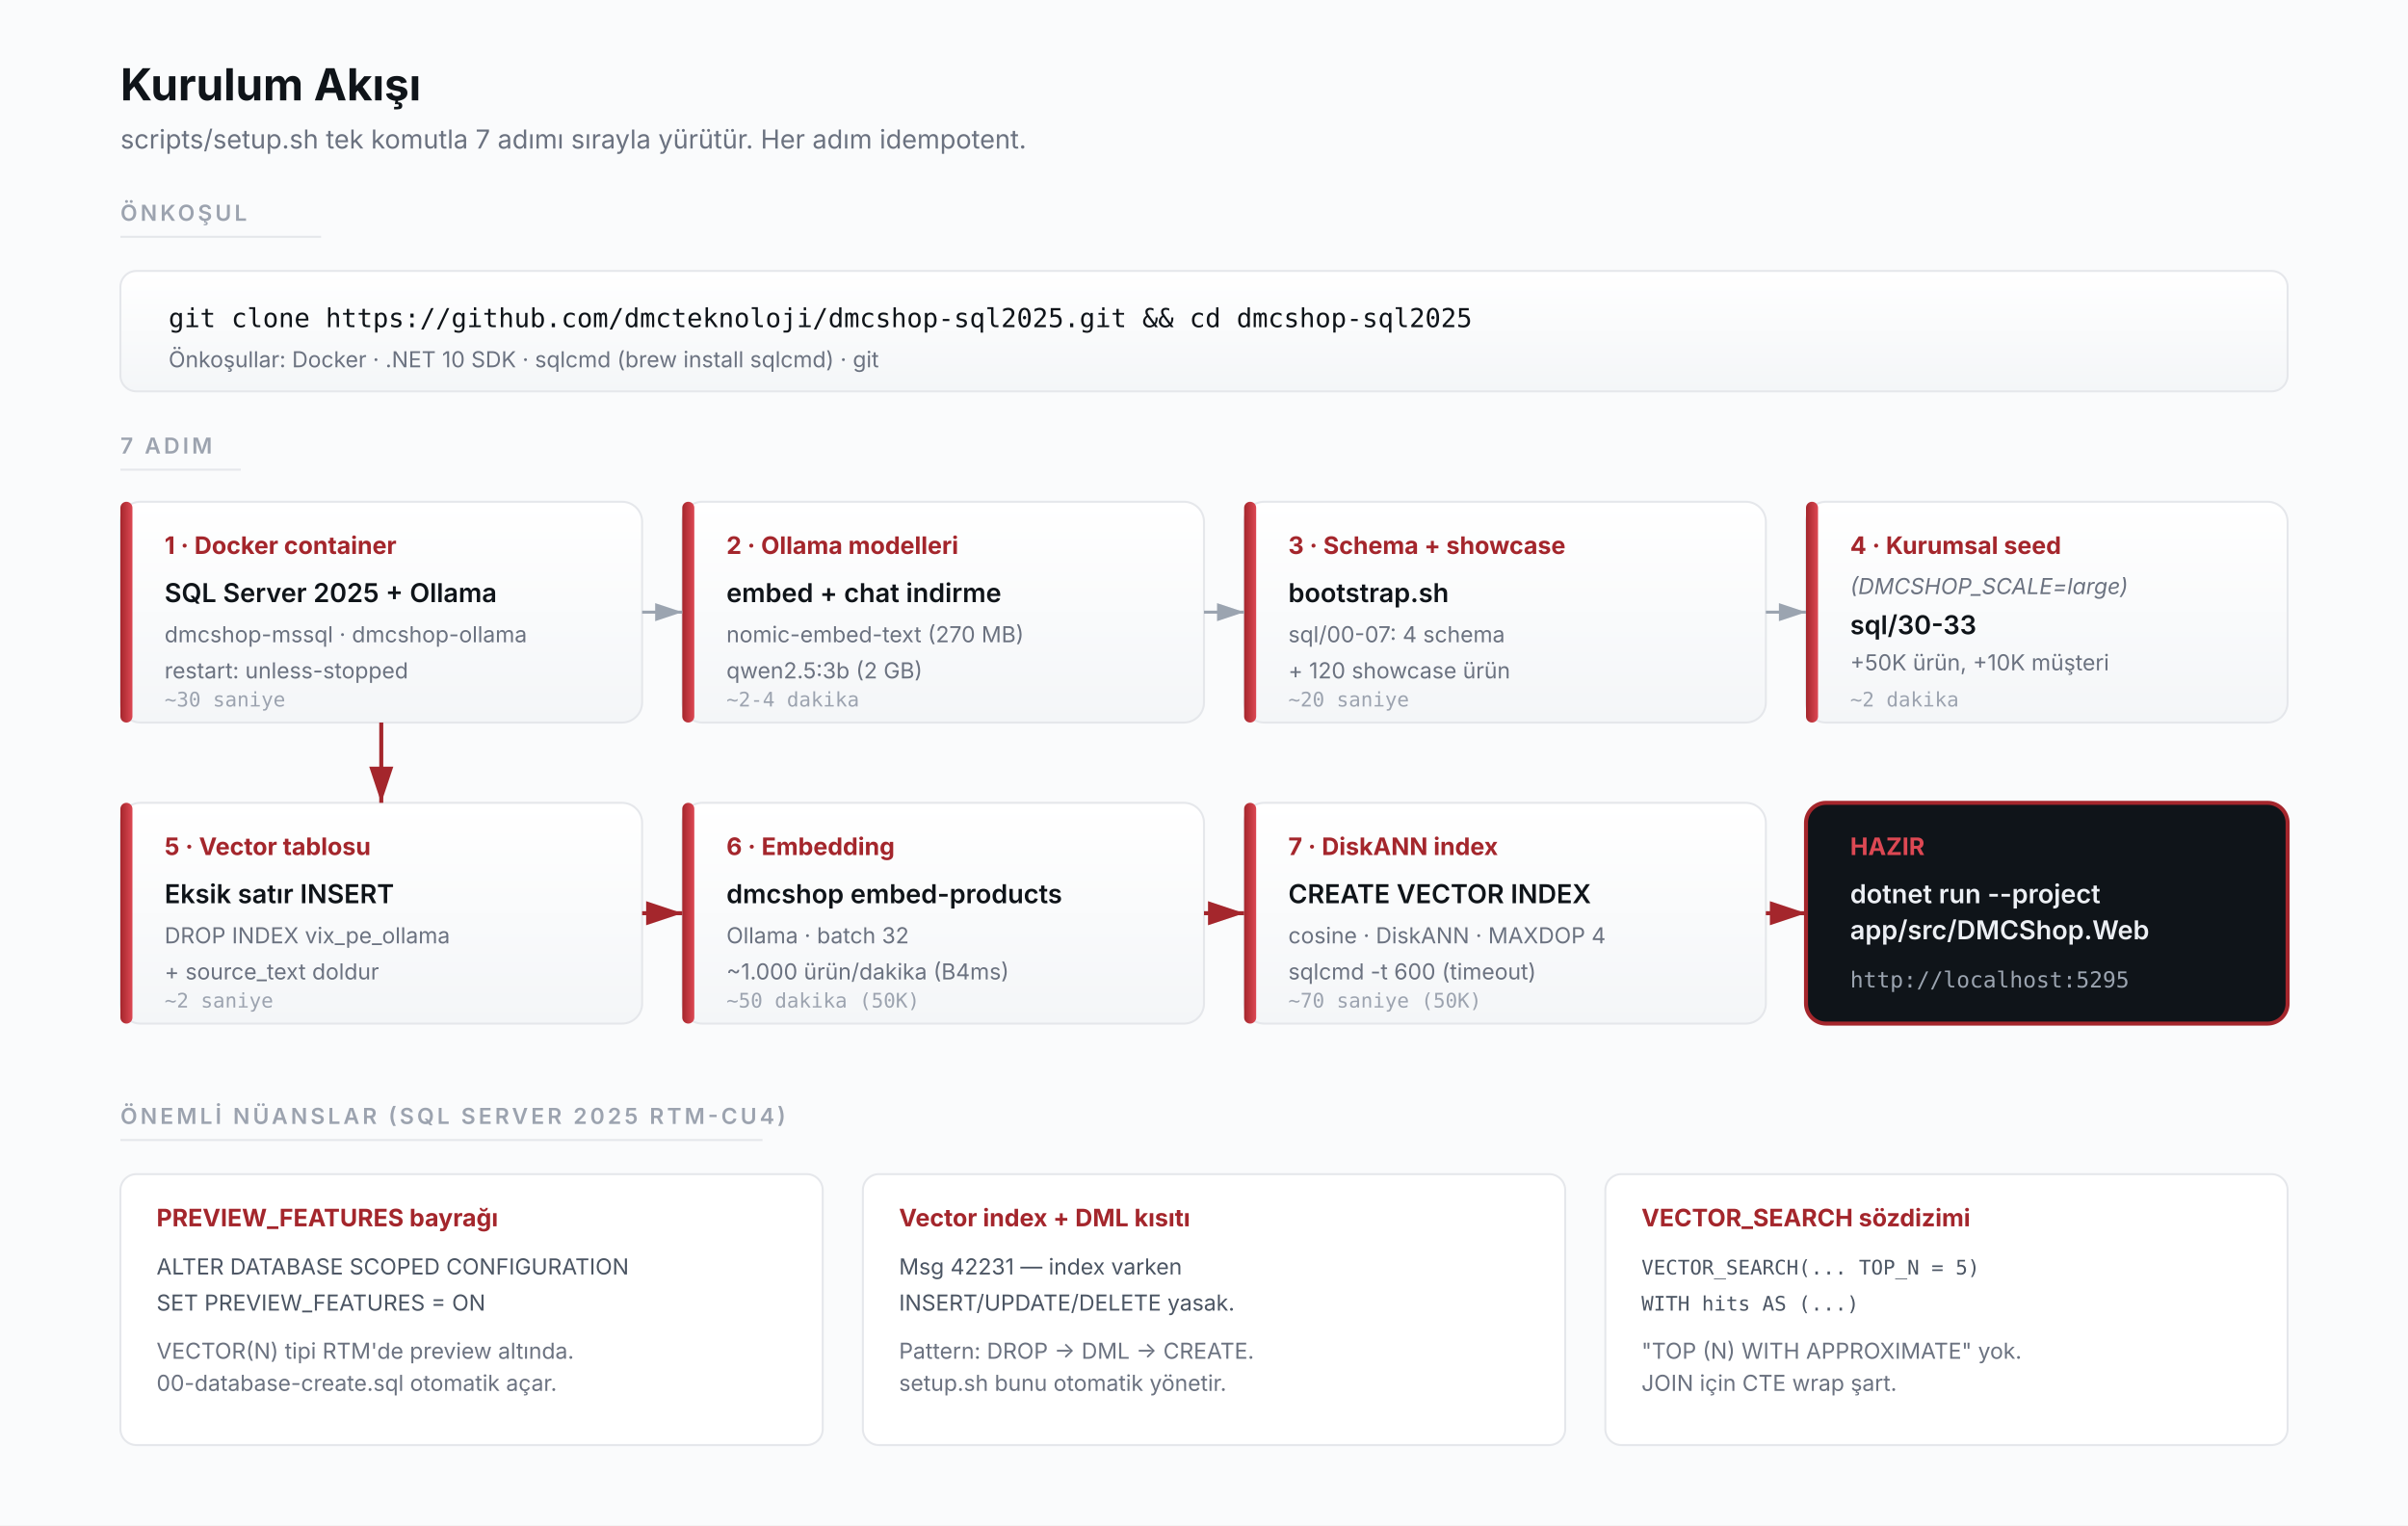
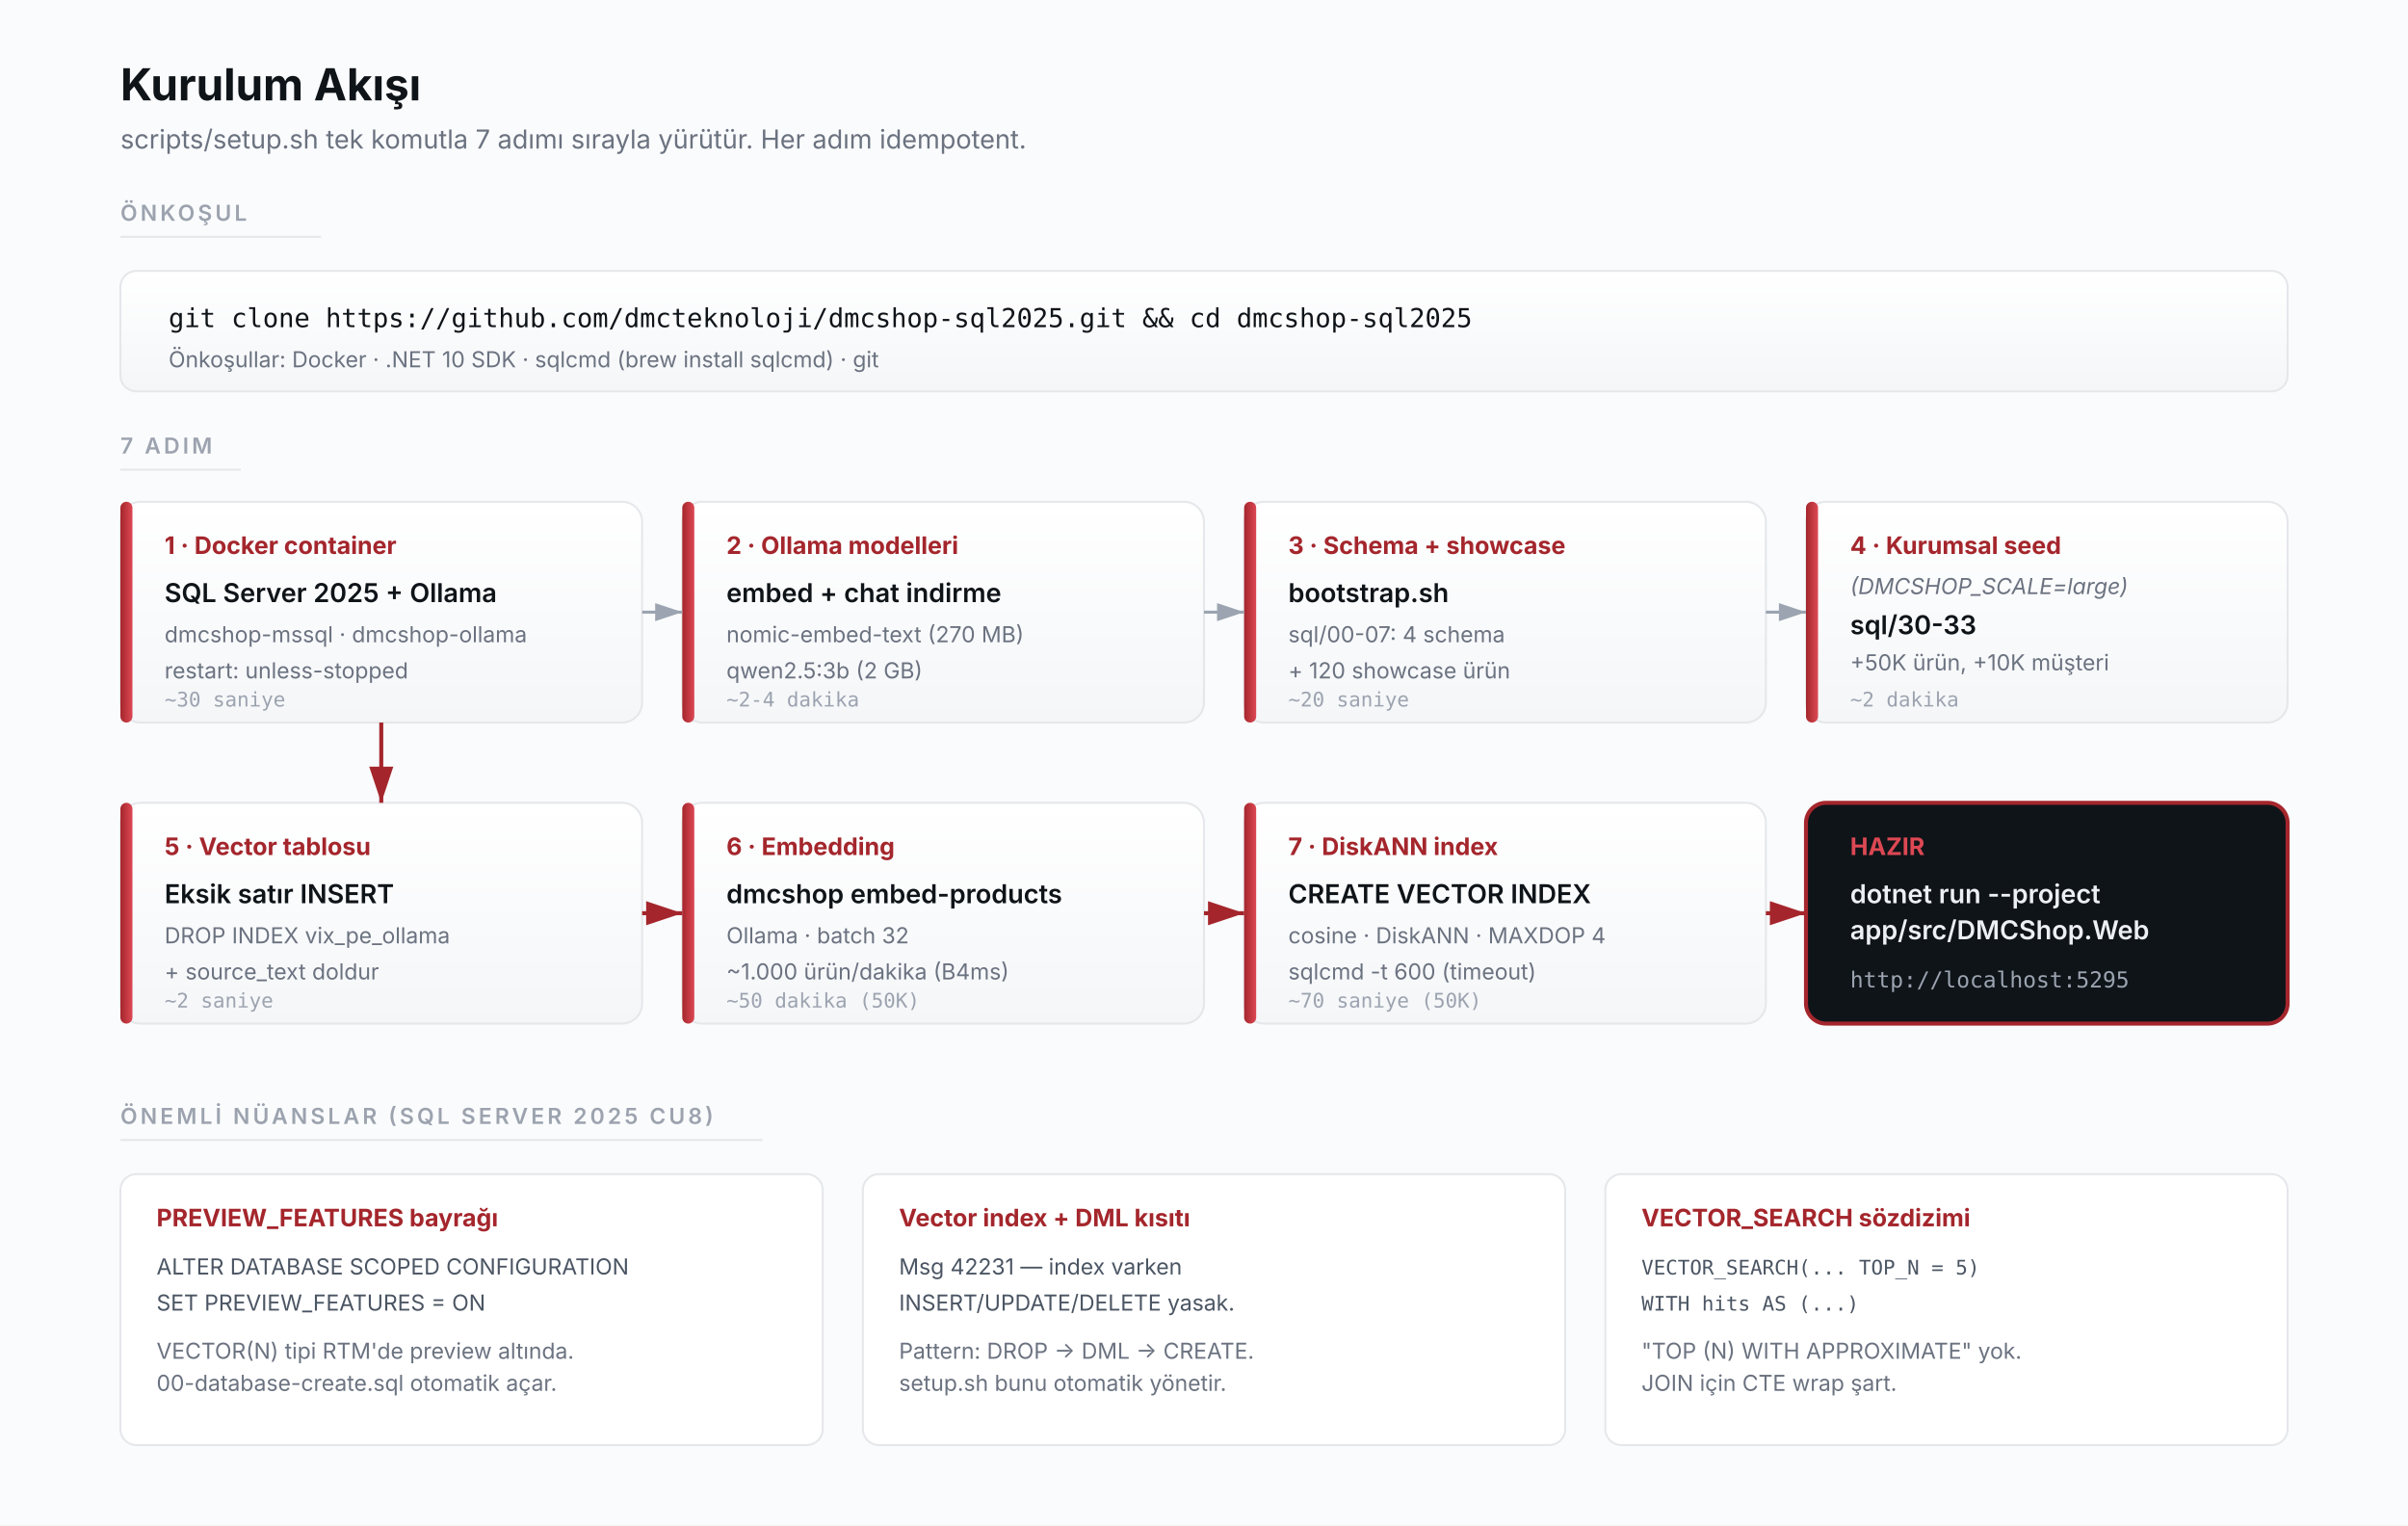
<svg xmlns="http://www.w3.org/2000/svg" viewBox="0 0 1200 760" role="img" aria-label="DMCShop setup flow — adım adım kurulum">
  <defs>
    <linearGradient id="stepGrad" x1="0" y1="0" x2="0" y2="1">
      <stop offset="0%" stop-color="#FFFFFF" />
      <stop offset="100%" stop-color="#F4F6F8" />
    </linearGradient>
    <linearGradient id="ribbon" x1="0" y1="0" x2="1" y2="0">
      <stop offset="0%" stop-color="#A4262C" />
      <stop offset="100%" stop-color="#DD4853" />
    </linearGradient>
    <marker id="arrowR" markerWidth="10" markerHeight="10" refX="9" refY="3" orient="auto">
      <path d="M0,0 L0,6 L9,3 z" fill="#A4262C" />
    </marker>
    <marker id="arrowG" markerWidth="10" markerHeight="10" refX="9" refY="3" orient="auto">
      <path d="M0,0 L0,6 L9,3 z" fill="#9BA4B0" />
    </marker>
  </defs>
  <rect width="1200" height="760" fill="#FAFBFC" />
  <text x="60" y="50" font-family="'Inter',sans-serif" font-size="22" font-weight="700" fill="#0F1419">Kurulum Akışı</text>
  <text x="60" y="74" font-family="'Inter',sans-serif" font-size="13" fill="#6B7280">scripts/setup.sh tek komutla 7 adımı sırayla yürütür. Her adım idempotent.</text>
  <text x="60" y="110" font-family="'Inter',sans-serif" font-size="11" font-weight="600" letter-spacing="1.5" fill="#9CA3AF">ÖNKOŞUL</text>
  <line x1="60" y1="118" x2="160" y2="118" stroke="#E5E7EB" />
  <g transform="translate(60,135)">
    <rect width="1080" height="60" rx="8" fill="url(#stepGrad)" stroke="#E5E7EB" />
    <text x="24" y="28" font-family="'JetBrains Mono',monospace" font-size="13" fill="#0F1419">git clone https://github.com/dmcteknoloji/dmcshop-sql2025.git &amp;&amp; cd dmcshop-sql2025</text>
    <text x="24" y="48" font-family="'Inter',sans-serif" font-size="11" fill="#6B7280">Önkoşullar: Docker · .NET 10 SDK · sqlcmd (brew install sqlcmd) · git</text>
  </g>
  <text x="60" y="226" font-family="'Inter',sans-serif" font-size="11" font-weight="600" letter-spacing="1.5" fill="#9CA3AF">7 ADIM</text>
  <line x1="60" y1="234" x2="120" y2="234" stroke="#E5E7EB" />
  <g font-family="'Inter',sans-serif">
    <g transform="translate(60,250)">
      <rect width="260" height="110" rx="10" fill="url(#stepGrad)" stroke="#E5E7EB" />
      <rect x="0" y="0" width="6" height="110" fill="url(#ribbon)" rx="3" />
      <text x="22" y="26" font-size="12" font-weight="700" fill="#A4262C">1 · Docker container</text>
      <text x="22" y="50" font-size="13" font-weight="600" fill="#0F1419">SQL Server 2025 + Ollama</text>
      <text x="22" y="70" font-size="11" fill="#6B7280">dmcshop-mssql · dmcshop-ollama</text>
      <text x="22" y="88" font-size="11" fill="#6B7280">restart: unless-stopped</text>
      <text x="22" y="102" font-family="'JetBrains Mono',monospace" font-size="10" fill="#9CA3AF">~30 saniye</text>
    </g>
    <g transform="translate(340,250)">
      <rect width="260" height="110" rx="10" fill="url(#stepGrad)" stroke="#E5E7EB" />
      <rect x="0" y="0" width="6" height="110" fill="url(#ribbon)" rx="3" />
      <text x="22" y="26" font-size="12" font-weight="700" fill="#A4262C">2 · Ollama modelleri</text>
      <text x="22" y="50" font-size="13" font-weight="600" fill="#0F1419">embed + chat indirme</text>
      <text x="22" y="70" font-size="11" fill="#6B7280">nomic-embed-text (270 MB)</text>
      <text x="22" y="88" font-size="11" fill="#6B7280">qwen2.5:3b (2 GB)</text>
      <text x="22" y="102" font-family="'JetBrains Mono',monospace" font-size="10" fill="#9CA3AF">~2-4 dakika</text>
    </g>
    <g transform="translate(620,250)">
      <rect width="260" height="110" rx="10" fill="url(#stepGrad)" stroke="#E5E7EB" />
      <rect x="0" y="0" width="6" height="110" fill="url(#ribbon)" rx="3" />
      <text x="22" y="26" font-size="12" font-weight="700" fill="#A4262C">3 · Schema + showcase</text>
      <text x="22" y="50" font-size="13" font-weight="600" fill="#0F1419">bootstrap.sh</text>
      <text x="22" y="70" font-size="11" fill="#6B7280">sql/00-07: 4 schema</text>
      <text x="22" y="88" font-size="11" fill="#6B7280">+ 120 showcase ürün</text>
      <text x="22" y="102" font-family="'JetBrains Mono',monospace" font-size="10" fill="#9CA3AF">~20 saniye</text>
    </g>
    <g transform="translate(900,250)">
      <rect width="240" height="110" rx="10" fill="url(#stepGrad)" stroke="#E5E7EB" />
      <rect x="0" y="0" width="6" height="110" fill="url(#ribbon)" rx="3" />
      <text x="22" y="26" font-size="12" font-weight="700" fill="#A4262C">4 · Kurumsal seed</text>
      <text x="22" y="46" font-size="11" font-style="italic" fill="#6B7280">(DMCSHOP_SCALE=large)</text>
      <text x="22" y="66" font-size="13" font-weight="600" fill="#0F1419">sql/30-33</text>
      <text x="22" y="84" font-size="11" fill="#6B7280">+50K ürün, +10K müşteri</text>
      <text x="22" y="102" font-family="'JetBrains Mono',monospace" font-size="10" fill="#9CA3AF">~2 dakika</text>
    </g>
    <g transform="translate(60,400)">
      <rect width="260" height="110" rx="10" fill="url(#stepGrad)" stroke="#E5E7EB" />
      <rect x="0" y="0" width="6" height="110" fill="url(#ribbon)" rx="3" />
      <text x="22" y="26" font-size="12" font-weight="700" fill="#A4262C">5 · Vector tablosu</text>
      <text x="22" y="50" font-size="13" font-weight="600" fill="#0F1419">Eksik satır INSERT</text>
      <text x="22" y="70" font-size="11" fill="#6B7280">DROP INDEX vix_pe_ollama</text>
      <text x="22" y="88" font-size="11" fill="#6B7280">+ source_text doldur</text>
      <text x="22" y="102" font-family="'JetBrains Mono',monospace" font-size="10" fill="#9CA3AF">~2 saniye</text>
    </g>
    <g transform="translate(340,400)">
      <rect width="260" height="110" rx="10" fill="url(#stepGrad)" stroke="#E5E7EB" />
      <rect x="0" y="0" width="6" height="110" fill="url(#ribbon)" rx="3" />
      <text x="22" y="26" font-size="12" font-weight="700" fill="#A4262C">6 · Embedding</text>
      <text x="22" y="50" font-size="13" font-weight="600" fill="#0F1419">dmcshop embed-products</text>
      <text x="22" y="70" font-size="11" fill="#6B7280">Ollama · batch 32</text>
      <text x="22" y="88" font-size="11" fill="#6B7280">~1.000 ürün/dakika (B4ms)</text>
      <text x="22" y="102" font-family="'JetBrains Mono',monospace" font-size="10" fill="#9CA3AF">~50 dakika (50K)</text>
    </g>
    <g transform="translate(620,400)">
      <rect width="260" height="110" rx="10" fill="url(#stepGrad)" stroke="#E5E7EB" />
      <rect x="0" y="0" width="6" height="110" fill="url(#ribbon)" rx="3" />
      <text x="22" y="26" font-size="12" font-weight="700" fill="#A4262C">7 · DiskANN index</text>
      <text x="22" y="50" font-size="13" font-weight="600" fill="#0F1419">CREATE VECTOR INDEX</text>
      <text x="22" y="70" font-size="11" fill="#6B7280">cosine · DiskANN · MAXDOP 4</text>
      <text x="22" y="88" font-size="11" fill="#6B7280">sqlcmd -t 600 (timeout)</text>
      <text x="22" y="102" font-family="'JetBrains Mono',monospace" font-size="10" fill="#9CA3AF">~70 saniye (50K)</text>
    </g>
    <g transform="translate(900,400)">
      <rect width="240" height="110" rx="10" fill="#0F1419" stroke="#A4262C" stroke-width="2" />
      <text x="22" y="26" font-size="12" font-weight="700" fill="#DD4853">HAZIR</text>
      <text x="22" y="50" font-size="13" font-weight="600" fill="#ECEFF4">dotnet run --project</text>
      <text x="22" y="68" font-size="13" font-weight="600" fill="#ECEFF4">app/src/DMCShop.Web</text>
      <text x="22" y="92" font-family="'JetBrains Mono',monospace" font-size="11" fill="#9BA4B0">http://localhost:5295</text>
    </g>
  </g>
  <line x1="320" y1="305" x2="340" y2="305" stroke="#9BA4B0" stroke-width="1.5" marker-end="url(#arrowG)" />
  <line x1="600" y1="305" x2="620" y2="305" stroke="#9BA4B0" stroke-width="1.5" marker-end="url(#arrowG)" />
  <line x1="880" y1="305" x2="900" y2="305" stroke="#9BA4B0" stroke-width="1.5" marker-end="url(#arrowG)" />
  <line x1="320" y1="455" x2="340" y2="455" stroke="#A4262C" stroke-width="2" marker-end="url(#arrowR)" />
  <line x1="600" y1="455" x2="620" y2="455" stroke="#A4262C" stroke-width="2" marker-end="url(#arrowR)" />
  <line x1="880" y1="455" x2="900" y2="455" stroke="#A4262C" stroke-width="2" marker-end="url(#arrowR)" />
  <line x1="190" y1="360" x2="190" y2="400" stroke="#A4262C" stroke-width="2" marker-end="url(#arrowR)" />
-   <text x="60" y="560" font-family="'Inter',sans-serif" font-size="11" font-weight="600" letter-spacing="1.5" fill="#9CA3AF">ÖNEMLİ NÜANSLAR (SQL SERVER 2025 RTM-CU4)</text>
+   <text x="60" y="560" font-family="'Inter',sans-serif" font-size="11" font-weight="600" letter-spacing="1.5" fill="#9CA3AF">ÖNEMLİ NÜANSLAR (SQL SERVER 2025 CU8)</text>
  <line x1="60" y1="568" x2="380" y2="568" stroke="#E5E7EB" />
  <g transform="translate(60,585)" font-family="'Inter',sans-serif">
    <rect width="350" height="135" rx="8" fill="#FFF" stroke="#E5E7EB" />
    <text x="18" y="26" font-size="12" font-weight="700" fill="#A4262C">PREVIEW_FEATURES bayrağı</text>
    <text x="18" y="50" font-size="11" fill="#4B5563">ALTER DATABASE SCOPED CONFIGURATION</text>
    <text x="18" y="68" font-size="11" fill="#4B5563">SET PREVIEW_FEATURES = ON</text>
    <text x="18" y="92" font-size="11" fill="#6B7280">VECTOR(N) tipi RTM'de preview altında.</text>
    <text x="18" y="108" font-size="11" fill="#6B7280">00-database-create.sql otomatik açar.</text>
  </g>
  <g transform="translate(430,585)" font-family="'Inter',sans-serif">
    <rect width="350" height="135" rx="8" fill="#FFF" stroke="#E5E7EB" />
    <text x="18" y="26" font-size="12" font-weight="700" fill="#A4262C">Vector index + DML kısıtı</text>
    <text x="18" y="50" font-size="11" fill="#4B5563">Msg 42231 — index varken</text>
    <text x="18" y="68" font-size="11" fill="#4B5563">INSERT/UPDATE/DELETE yasak.</text>
    <text x="18" y="92" font-size="11" fill="#6B7280">Pattern: DROP → DML → CREATE.</text>
    <text x="18" y="108" font-size="11" fill="#6B7280">setup.sh bunu otomatik yönetir.</text>
  </g>
  <g transform="translate(800,585)" font-family="'Inter',sans-serif">
    <rect width="340" height="135" rx="8" fill="#FFF" stroke="#E5E7EB" />
    <text x="18" y="26" font-size="12" font-weight="700" fill="#A4262C">VECTOR_SEARCH sözdizimi</text>
    <text x="18" y="50" font-family="'JetBrains Mono',monospace" font-size="10" fill="#4B5563">VECTOR_SEARCH(... TOP_N = 5)</text>
    <text x="18" y="68" font-family="'JetBrains Mono',monospace" font-size="10" fill="#4B5563">WITH hits AS (...)</text>
    <text x="18" y="92" font-size="11" fill="#6B7280">"TOP (N) WITH APPROXIMATE" yok.</text>
    <text x="18" y="108" font-size="11" fill="#6B7280">JOIN için CTE wrap şart.</text>
  </g>
</svg>
